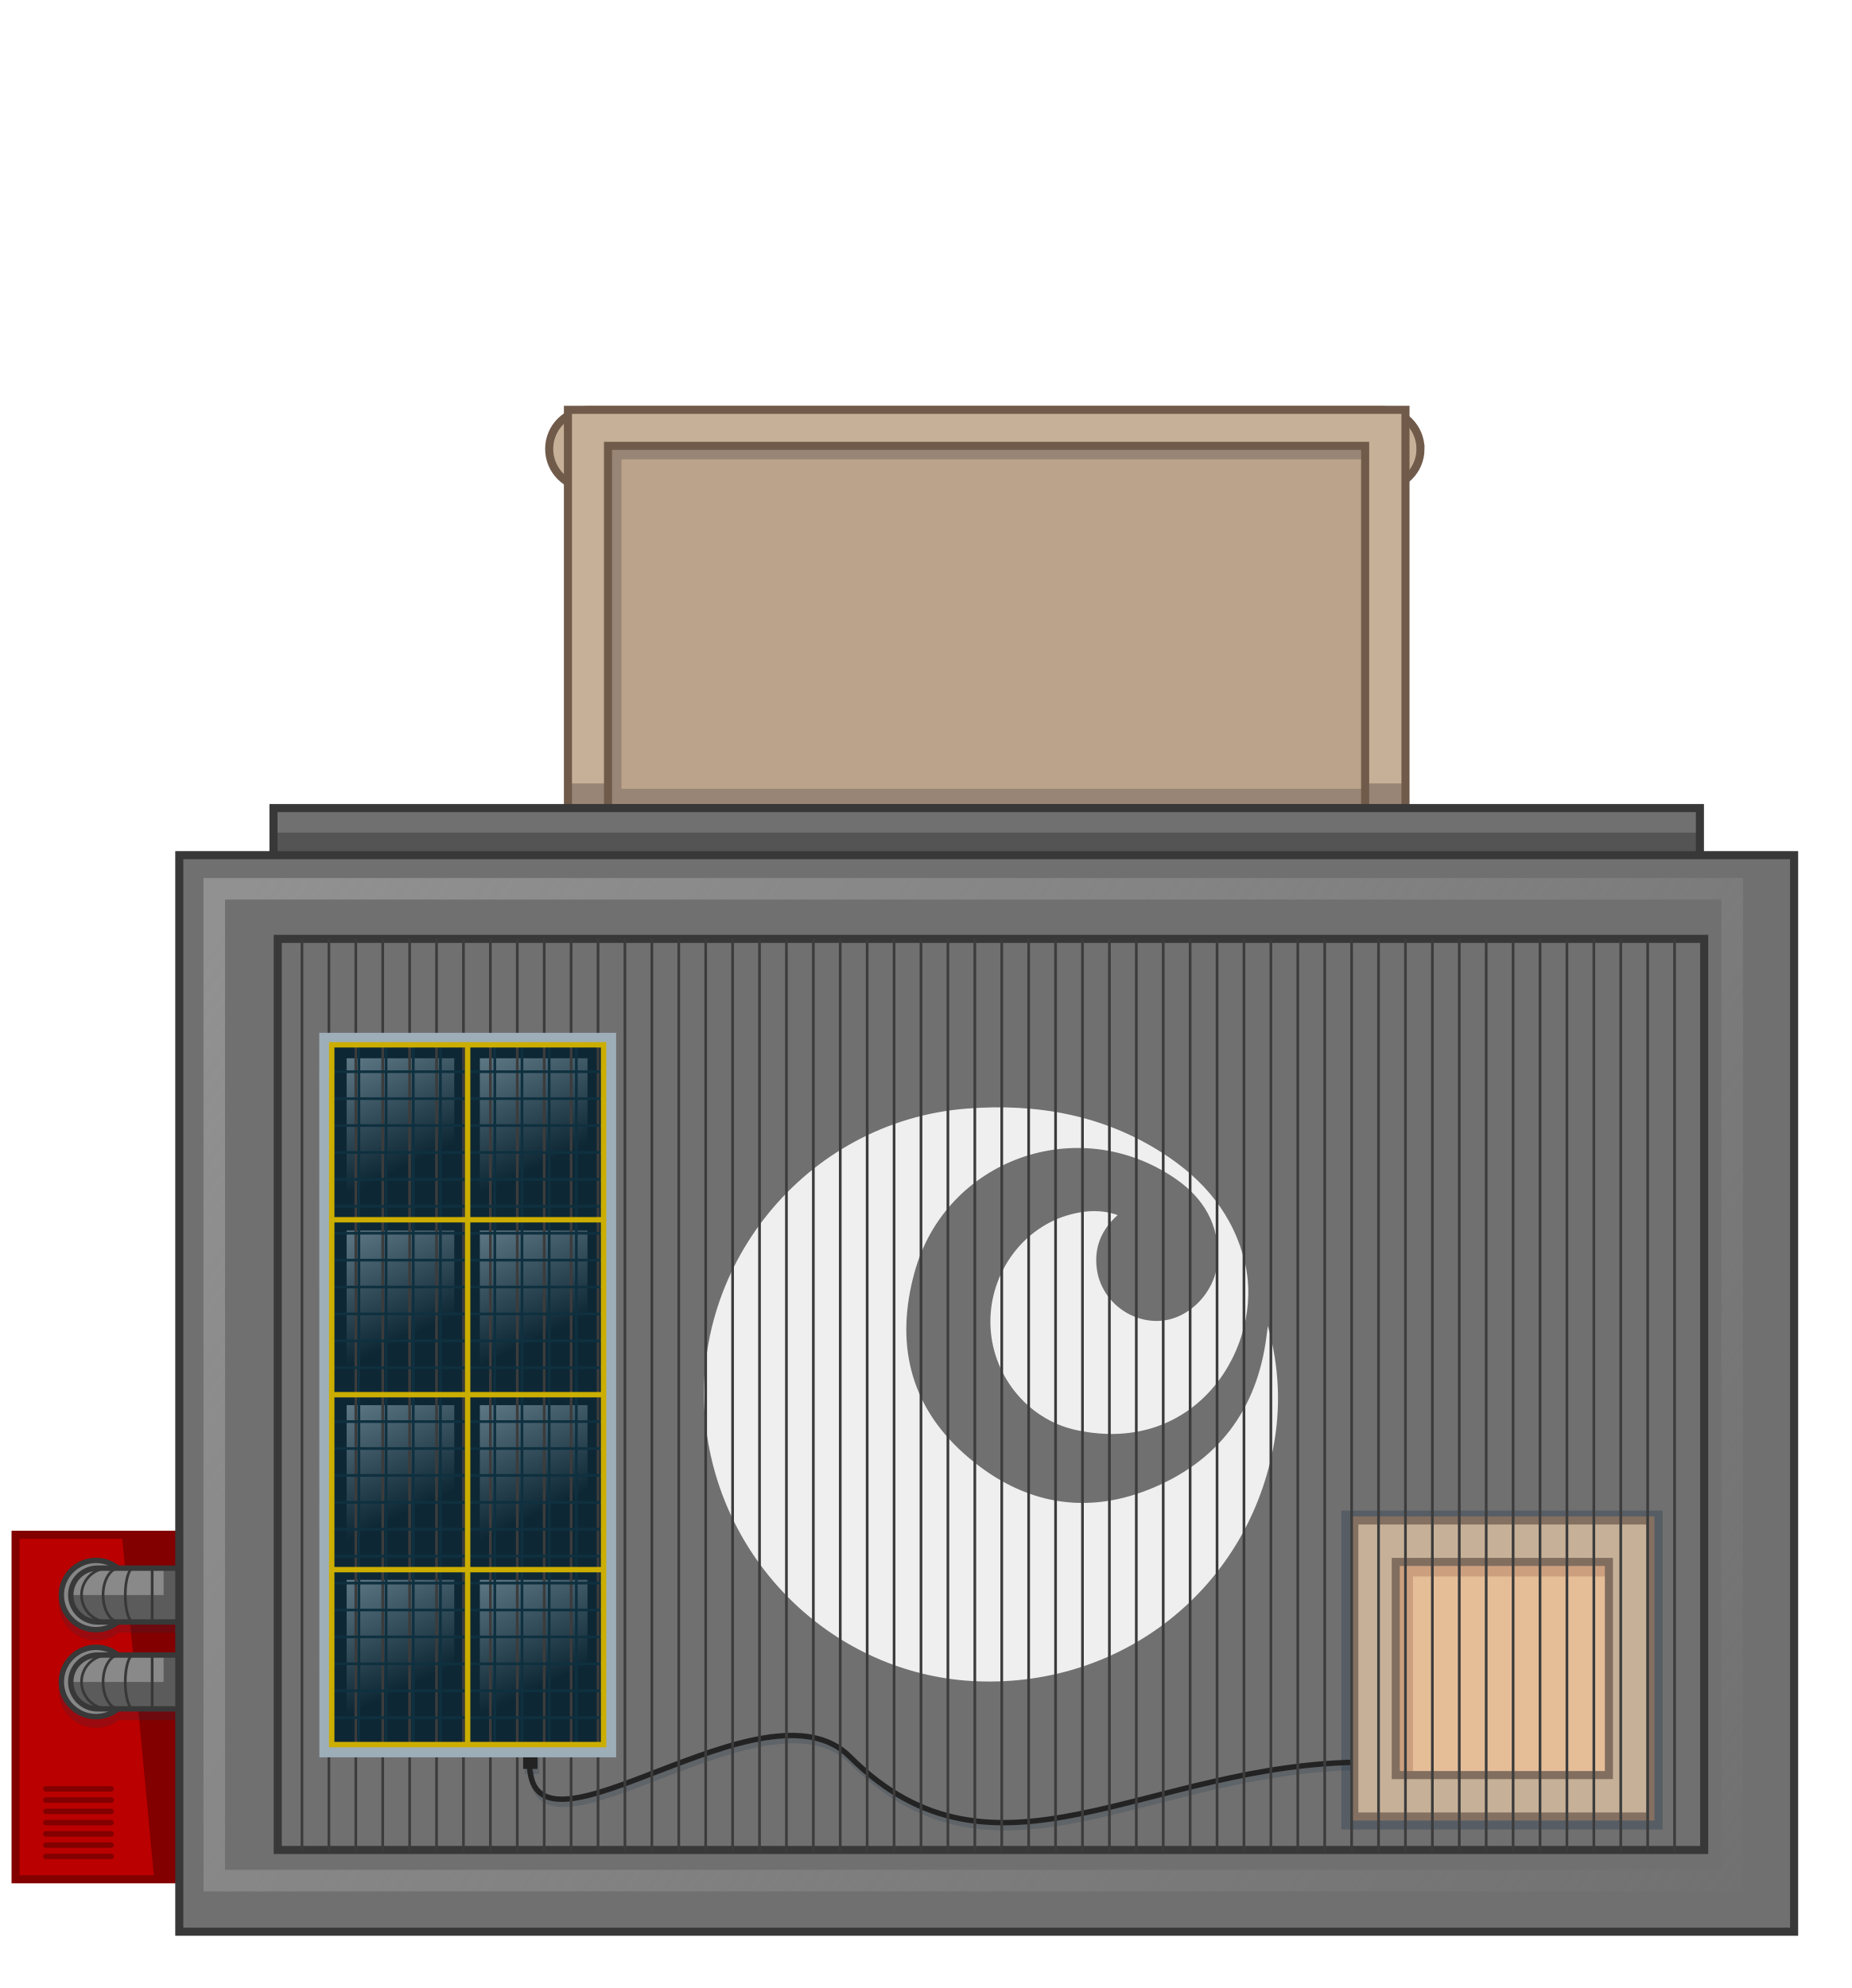
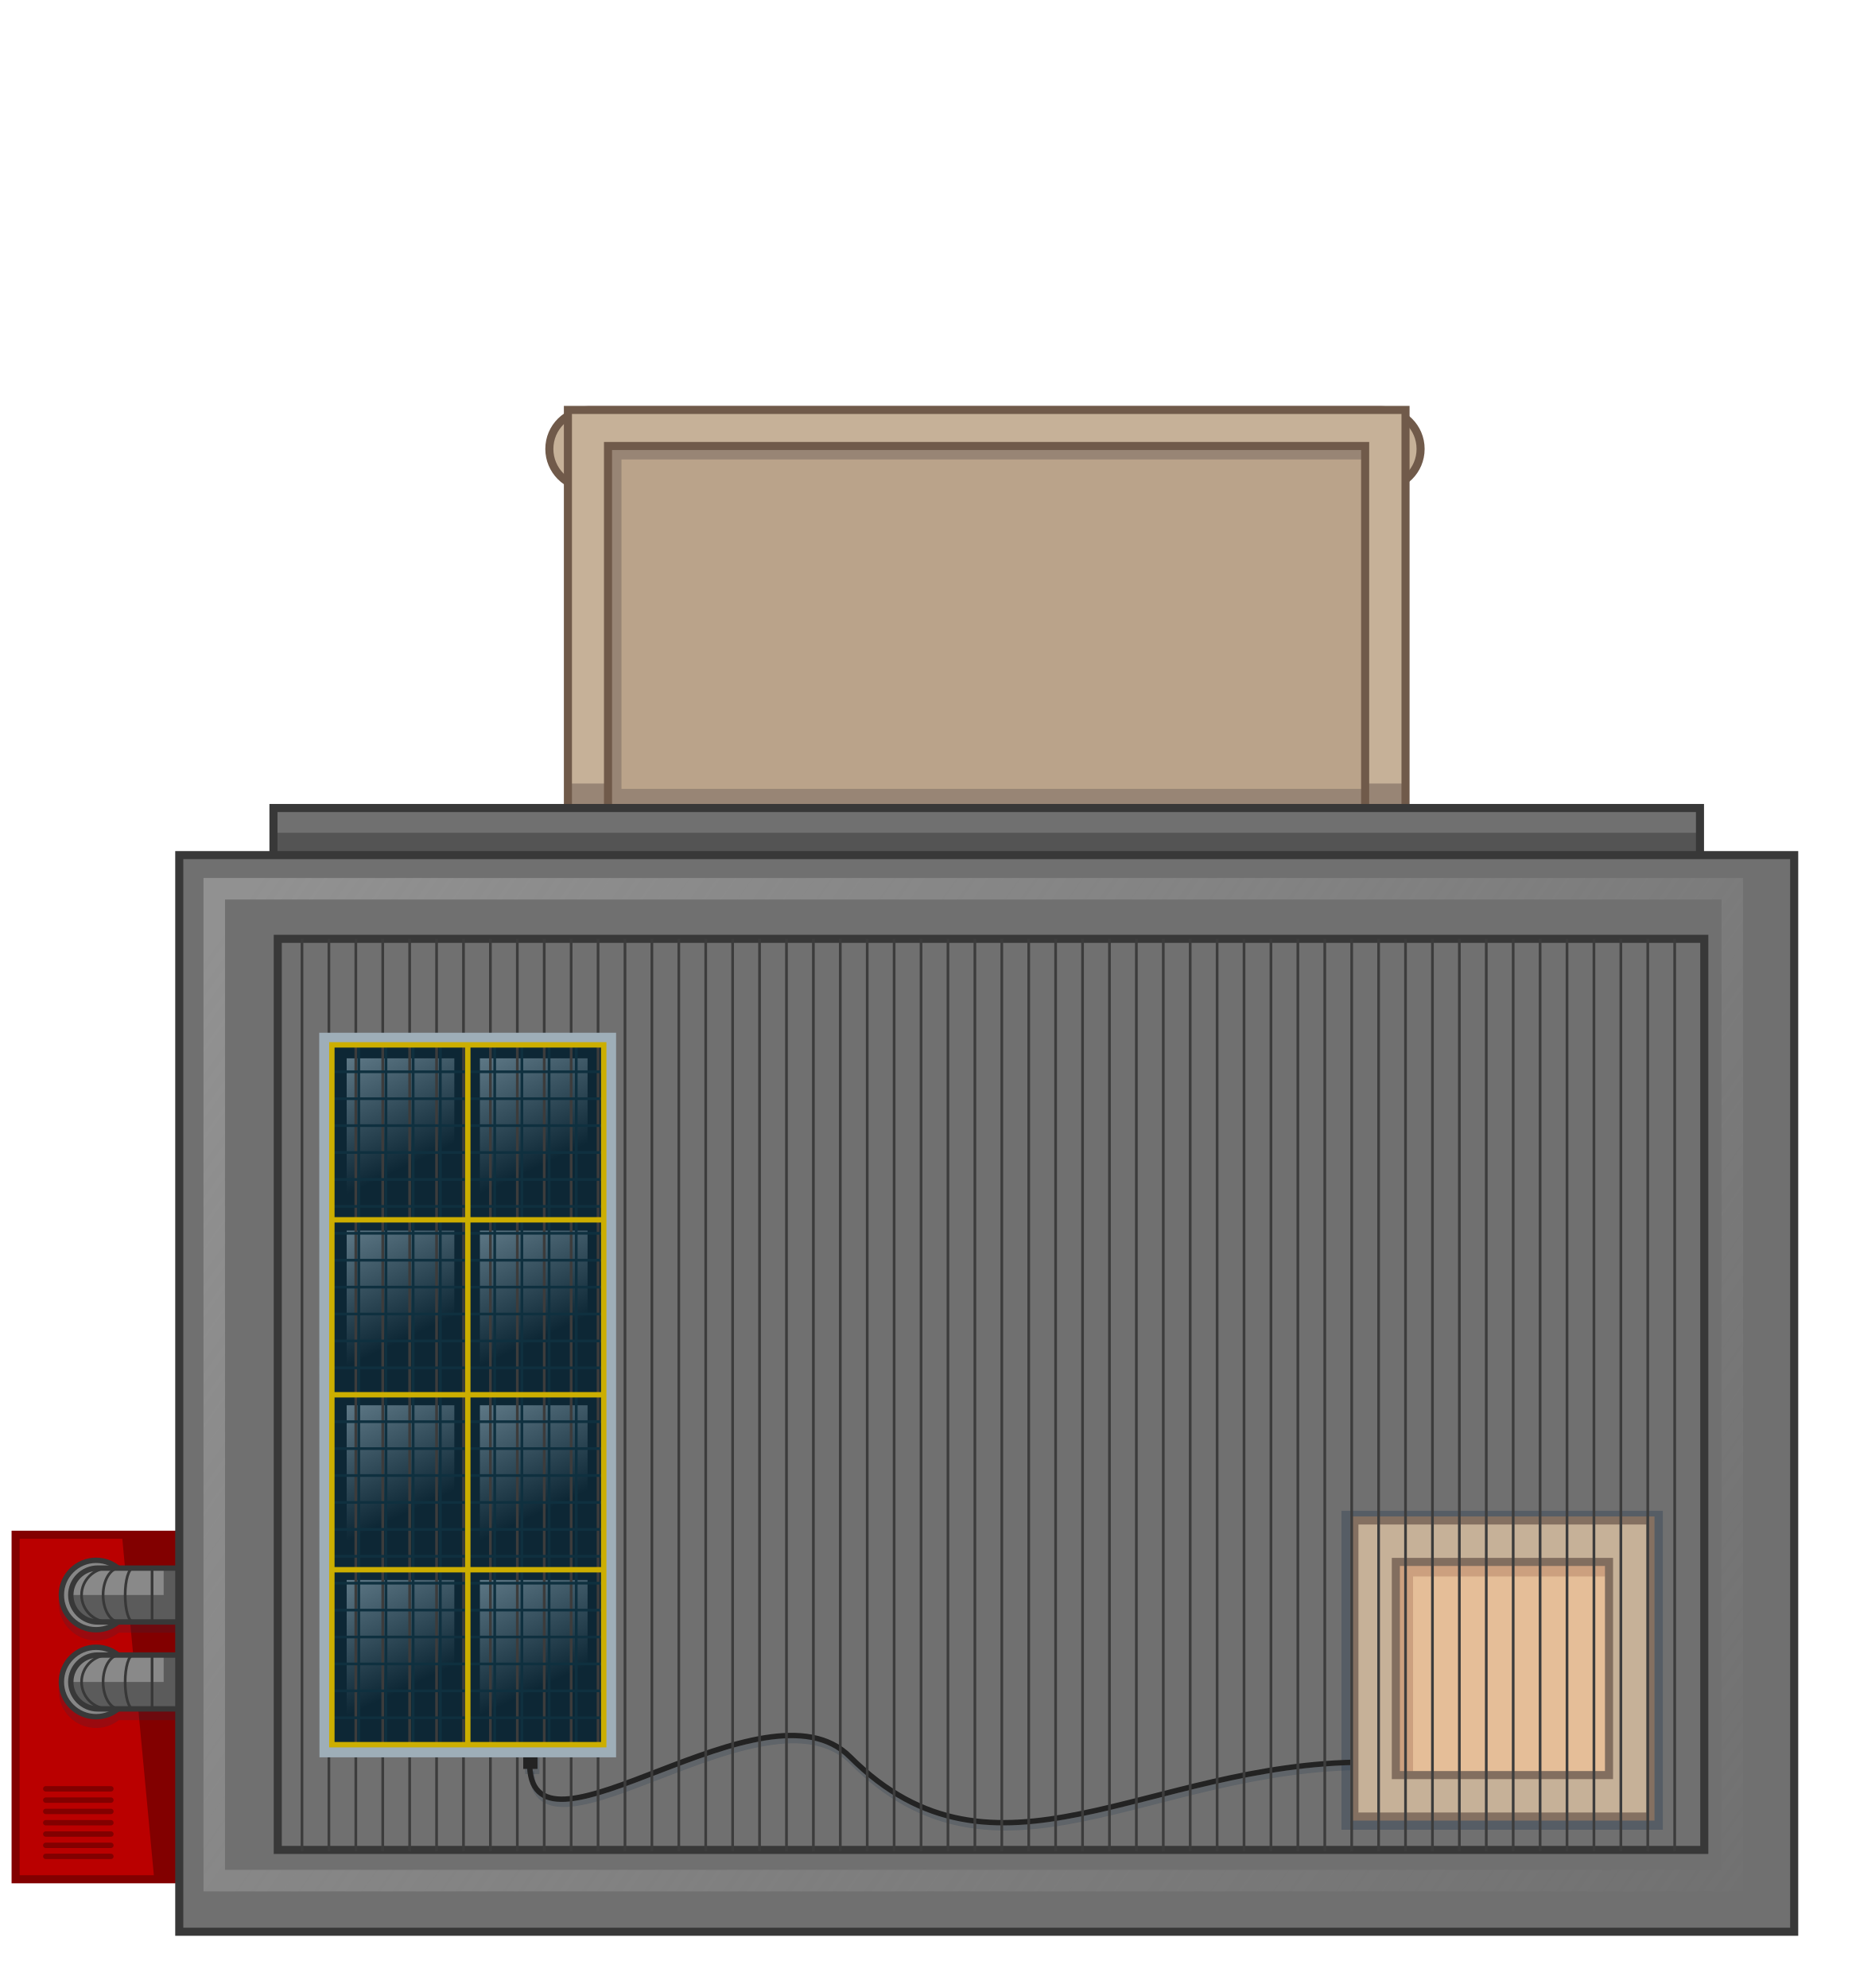
- <svg xmlns="http://www.w3.org/2000/svg" xmlns:xlink="http://www.w3.org/1999/xlink" id="Layer_1" xml:space="preserve" x="0px" y="0px" width="687.991px" height="738.642px" viewBox="0 0 687.991 738.642" version="1.1" enable-background="new 0 0 687.991 738.642">
-   <defs id="defs11677">
-     <linearGradient id="linearGradient13196" y2="725.49" gradientUnits="userSpaceOnUse" y1="325.49" x2="658.07" x1="96.072">
-       <stop id="stop3679" stop-color="#919191" offset="0" />
-       <stop id="stop3681" stop-opacity="0" stop-color="#919191" offset="1" />
-     </linearGradient>
-     <linearGradient id="SVGID_3_" y2="431.84" gradientUnits="userSpaceOnUse" y1="379.84" x2="154.04" x1="129.54">
-       <stop id="stop4016" stop-color="#728c9a" offset="0" />
-       <stop id="stop4018" stop-color="#0d2735" offset="1" />
-     </linearGradient>
-     <linearGradient id="linearGradient13513" x1="179.04" xlink:href="#SVGID_3_" gradientUnits="userSpaceOnUse" y1="573.64" gradientTransform="translate(5.22e-7 -.0000043992)" x2="203.54" y2="625.64" />
-     <linearGradient id="linearGradient13516" x1="129.54" xlink:href="#SVGID_3_" gradientUnits="userSpaceOnUse" y1="573.64" gradientTransform="translate(5.22e-7 -.0000043992)" x2="154.04" y2="625.64" />
-     <linearGradient id="linearGradient13519" x1="179.04" xlink:href="#SVGID_3_" gradientUnits="userSpaceOnUse" y1="508.74" gradientTransform="translate(4.78e-7 -.0000043992)" x2="203.54" y2="560.74" />
-     <linearGradient id="linearGradient13522" x1="129.54" xlink:href="#SVGID_3_" gradientUnits="userSpaceOnUse" y1="508.74" gradientTransform="translate(5.22e-7 -.0000043992)" x2="154.04" y2="560.74" />
-     <linearGradient id="linearGradient13525" x1="179.04" xlink:href="#SVGID_3_" gradientUnits="userSpaceOnUse" y1="443.84" gradientTransform="translate(5.22e-7 -.0000043992)" x2="203.54" y2="495.84" />
-     <linearGradient id="linearGradient13528" x1="129.54" xlink:href="#SVGID_3_" gradientUnits="userSpaceOnUse" y1="443.84" gradientTransform="translate(5.22e-7 -.0000043992)" x2="154.04" y2="495.84" />
-     <linearGradient id="linearGradient13531" x1="179.04" xlink:href="#SVGID_3_" gradientUnits="userSpaceOnUse" y1="379.84" gradientTransform="translate(5.22e-7 -.0000043992)" x2="203.54" y2="431.84" />
-     <linearGradient id="linearGradient13534" x1="129.54" xlink:href="#SVGID_3_" gradientUnits="userSpaceOnUse" y1="379.84" gradientTransform="translate(5.22e-7 -.0000043992)" x2="154.04" y2="431.84" />
-   </defs>
-   <path id="path3584" d="m527.79 166.8c0 7.977-6.466 14.441-14.441 14.441h-294.86c-7.976 0-14.441-6.465-14.441-14.441 0-7.975 6.465-14.44 14.441-14.44h294.86c7.97 0 14.44 6.47 14.44 14.44z" stroke="#705a4a" stroke-miterlimit="10" stroke-width="3" fill="#c6b198" />
-   <rect id="rect3588" height="128" width="61" stroke="#820000" stroke-miterlimit="10" y="570.24" x="5.79" stroke-width="3" fill="#ba0000" />
-   <polygon id="polygon3590" points="66.791 698.24 57.29 698.24 45.29 570.24 66.791 570.24" fill="#820000" />
-   <path id="path3592" opacity=".2" fill="#183049" d="m67.791 584.64h-23.703c-2.339-1.795-5.254-2.875-8.423-2.875-7.651 0-13.875 6.225-13.875 13.875s6.224 13.875 13.875 13.875c3.169 0 6.084-1.08 8.423-2.875h23.702v-22z" />
-   <path id="path3594" opacity=".2" fill="#183049" d="m67.791 617.14h-23.703c-2.339-1.795-5.254-2.875-8.423-2.875-7.651 0-13.875 6.225-13.875 13.875s6.224 13.875 13.875 13.875c3.169 0 6.084-1.08 8.423-2.875h23.702v-22z" />
-   <circle id="circle3600" r="12.875" d="m 48.54,592.64 c 0,7.111 -5.764,12.875 -12.875,12.875 -7.111,0 -12.875,-5.764 -12.875,-12.875 0,-7.111 5.764,-12.875 12.875,-12.875 7.111,0 12.875,5.764 12.875,12.875 z" stroke="#383838" cy="592.64" cx="35.665" stroke-miterlimit="10" stroke-width="2" fill="#878787" />
-   <circle id="circle3620" r="12.875" d="m 48.54,624.93 c 0,7.111 -5.764,12.875 -12.875,12.875 -7.111,0 -12.875,-5.764 -12.875,-12.875 0,-7.111 5.764,-12.875 12.875,-12.875 7.111,0 12.875,5.764 12.875,12.875 z" stroke="#383838" cy="624.93" cx="35.665" stroke-miterlimit="10" stroke-width="2" fill="#878787" />
-   <path id="path3622" d="m66.791 634.93h-30.5c-5.523 0-10-4.478-10-10s4.477-10 10-10h30.5v20zm0-32.29h-30.5c-5.523 0-10-4.478-10-10s4.477-10 10-10h30.5v20z" fill="#5b5b5b" />
-   <path id="path3624" d="m60.791 614.93h-24.5c-5.523 0-10 4.478-10 10h34.5v-10zm0-32.29h-24.5c-5.523 0-10 4.478-10 10h34.5v-10z" fill="#898989" />
-   <path id="line3632" stroke="#383838" fill="none" stroke-miterlimit="10" d="m56.54 634.93v-20m-7 20c-1.657 0-3-4.478-3-10s1.343-10 3-10m-5.25 20c-3.314 0-6-4.478-6-10s2.686-10 6-10m-4 20c-5.523 0-10-4.478-10-10s4.477-10 10-10m16.25-12.29v-20m-7 20c-1.657 0-3-4.478-3-10s1.343-10 3-10m-5.25 20c-3.314 0-6-4.478-6-10s2.686-10 6-10m-4 20c-5.523 0-10-4.478-10-10s4.477-10 10-10" />
-   <path id="path3634" d="m66.791 634.93h-30.5c-5.523 0-10-4.478-10-10s4.477-10 10-10h30.5v20zm0-32.29h-30.5c-5.523 0-10-4.478-10-10s4.477-10 10-10h30.5v20z" stroke="#383838" stroke-miterlimit="10" stroke-width="2" fill="none" />
-   <path id="line3650" d="m17.04 689.74h24.25m-24.25-4.18h24.25m-24.25-4.18h24.25m-24.25-16.74h24.25m-24.25 4.18h24.25m-24.25 4.19h24.25m-24.25 4.18h24.25" stroke="#820000" stroke-linecap="round" stroke-miterlimit="10" stroke-width="2" fill="none" />
-   <rect id="rect3654" height="147.98" width="311.19" y="152.27" x="211.02" fill="#c6b198" />
-   <rect id="rect3656" height="134.58" width="281.32" y="165.66" x="225.91" fill="#baa38a" />
-   <path id="polygon3658" d="m507.23 165.66h-281.32v134.58h5v-129.58h276.32z" fill="#988575" />
-   <path id="polygon3660" d="m226.36 291.08h-15.34v9.16h311.19v-9.16h-14.25l-1.26 2h-279.7z" fill="#988575" />
-   <path id="rect3662" d="m225.91 165.66h281.32v134.58h-281.32z" stroke="#705a4a" stroke-miterlimit="10" stroke-width="3" fill="none" />
-   <rect id="rect3664" height="147.98" width="311.19" stroke="#705a4a" stroke-miterlimit="10" y="152.27" x="211.02" stroke-width="3" fill="none" />
-   <rect id="rect3668" height="18.294" width="530" stroke-miterlimit="10" y="300.24" x="101.61" fill="#707070" />
-   <rect id="rect3670" height="9.147" width="530" y="309.39" x="101.61" fill="#545454" />
-   <rect id="rect3672" height="18.294" width="530" stroke="#383838" stroke-miterlimit="10" y="300.24" x="101.61" stroke-width="3" fill="none" />
-   <rect id="rect3676" height="400" width="600" stroke="#383838" stroke-miterlimit="10" y="317.73" x="66.613" stroke-width="3" fill="#707070" />
-   <path id="path3683" d="m647.61 702.74h-572v-376.5h572v376.5zm-564-8h556v-360.5h-556v360.5z" fill="url(#linearGradient13196)" />
-   <path id="path3689" fill="#efefef" fill-rule="evenodd" clip-rule="evenodd" d="m471.08 492.66c4.268 15.234 4.939 30.533 1.865 45.971-10.387 52.139-55.922 87.961-109.42 86.07-51.273-1.809-94.275-41.445-101.07-93.168-7.875-59.926 36.756-115.1 97.039-119.66 25.774-1.947 50.366 2.348 72.472 16.541 15.342 9.846 26.555 23.057 30.713 41.285 6.822 29.918-17.334 71.301-62.676 61.67-18.613-3.951-31.87-21.027-32.024-39.951-0.154-18.801 12.409-35.705 29.985-40.242 5.629-1.453 11.281-1.818 17.305 0.287-6.168 5.551-8.793 12.168-7.738 20.01 1.523 11.357 11.828 19.828 23.25 19.299 11.109-0.512 21.092-10.922 21.678-22.791 0.645-13.049-5.402-22.969-15.715-30.041-36.334-24.934-85.44-7.061-96.952 34.822-7.109 25.854-2.068 49.021 18.265 67.225 20.009 17.906 43.446 23.555 68.823 13.443 25.482-10.15 40.219-29.502 43.707-57 0.16-1.27 0.33-2.53 0.49-3.78z" />
-   <rect id="rect3905" height="338.52" width="530" stroke="#383838" stroke-miterlimit="10" y="348.84" x="103.2" stroke-width="3" fill="none" />
-   <rect id="rect3909" opacity=".3" height="118.48" width="119.36" y="561.27" x="498.4" fill="#183049" />
-   <rect id="rect3917" opacity=".2" height="9.047" width="5.344" y="650.1" x="195.07" fill="#183049" />
-   <path id="path3919" opacity=".2" d="m197.49 658.14c1.5 40.5 87.549-34.975 119-3.523 53.884 53.884 110.1 2.023 191.5 2.023" stroke="#183049" stroke-miterlimit="10" stroke-width="2" fill="none" />
-   <rect id="rect3923" height="9.047" width="5.344" y="648.2" x="194.37" fill="#232323" />
-   <path id="path3925" d="m196.79 656.24c1.5 40.5 87.549-34.975 119-3.523 53.883 53.884 110.1 2.023 191.5 2.023" stroke="#232323" stroke-miterlimit="10" stroke-width="2" fill="none" />
-   <rect id="rect3929" height="260" width="101" y="388.2" x="123.25" fill="#0d2735" />
-   <line id="line3959" y2="518.2" y1="518.2" stroke="#0f303f" stroke-miterlimit="10" x2="121.75" x1="225.75" fill="none" />
-   <line id="line3993" x1="173.75" x2="173.75" stroke="#0f303f" stroke-miterlimit="10" y1="388.2" y2="648.2" fill="none" />
-   <rect id="rect4020" height="55" width="40" y="393.2" x="128.79" fill="url(#linearGradient13534)" />
-   <rect id="rect4027" height="55" width="40" y="393.2" x="178.29" fill="url(#linearGradient13531)" />
-   <rect id="rect4034" height="55" width="40" y="457.2" x="128.79" fill="url(#linearGradient13528)" />
-   <rect id="rect4041" height="55" width="40" y="457.2" x="178.29" fill="url(#linearGradient13525)" />
-   <rect id="rect4048" height="55" width="40" y="522.09" x="128.79" fill="url(#linearGradient13522)" />
-   <rect id="rect4055" height="55" width="40" y="522.09" x="178.29" fill="url(#linearGradient13519)" />
-   <rect id="rect4062" height="55" width="40" y="586.99" x="128.79" fill="url(#linearGradient13516)" />
-   <rect id="rect4069" height="55" width="40" y="586.99" x="178.29" fill="url(#linearGradient13513)" />
-   <rect id="rect4073" height="110" width="110" stroke="#847061" stroke-miterlimit="10" y="564.93" x="503.2" stroke-width="3" fill="#c6b198" />
-   <rect id="rect4075" height="79.2" width="79.2" y="580.33" x="518.6" fill="#e5be98" />
-   <polygon id="polygon4077" points="518.6 659.53 525 659.53 525 585.73 597.8 585.73 597.8 580.33 518.6 580.33" transform="translate(0 -.0000043992)" fill="#cca07f" />
-   <rect id="rect4079" height="79.2" width="79.2" stroke="#826e5f" stroke-miterlimit="10" y="580.33" x="518.6" stroke-width="3" fill="none" />
-   <path id="line13651" stroke="#3c3c3c" fill="none" stroke-miterlimit="10" d="m232.2 348.84v339m390-339v339m-10-339v339m-10-339v339m-10-339v339m-10-339v339m-10-339v339m-10-339v339m-10-339v339m-10-339v339m-10-339v339m-10-339v339m-10-339v339m-10-339v339m-10-339v339m-10-339v339m-10-339v339m-10-339v339m-10-339v339m-10-339v339m-10-339v339m-10-339v339m-10-339v339m-10-339v339m-10-339v339m-10-339v339m-10-339v339m-10-339v339m-10-339v339m-10-339v339m-10-339v339m-10-339v339m-10-339v339m-10-339v339m-10-339v339m-10-339v339m-10-339v339m-10-339v339m-10-339v339m-10-339v339m-20-339v339m-10-339v339m-10-339v339m-10-339v339m-10-339v339m-10-339v339m-10-339v339m-10-339v339m-10-339v339m-10-339v339m-10-339v339m-10-339v339" />
-   <path id="line4001" stroke="#0f303f" fill="none" stroke-miterlimit="10" d="m214.15 388.2v260m-10.1-260v260m-10.1-260v260m-10.1-260v260m-20.2-260v260m-10.1-260v260m-10.1-260v260m-10.1-260v260m92.4-10h-104m104-10h-104m104-10h-104m104-10h-104m104-10h-104m104-10h-104m104-10h-104m104-10h-104m104-10h-104m104-10h-104m104-10h-104m104-10h-104m104-20h-104m104-10h-104m104-10h-104m104-10h-104m104-10h-104m104-10h-104m104-10h-104m104-10h-104m104-10h-104m104-10h-104m104-10h-104m104-10h-104" />
-   <path id="path13768" stroke="#9eaeb8" stroke-width="4" fill="none" d="m120.62 385.74h106.31v265.2h-106.26z" />
-   <path id="line4013" d="m224.16 583.2h-100.82m100.91-130h-101.08m101.17 65h-101.26m50.674-130v260m-50.5-260h101v260h-101z" stroke="#ccae00" stroke-miterlimit="10" stroke-width="2" fill="none" />
+ <svg xmlns="http://www.w3.org/2000/svg" version="1.1" id="Layer_1" x="0px" y="0px" viewBox="0 0 688 738.6" style="enable-background:new 0 0 688 738.6;" xml:space="preserve">
+   <style type="text/css">
+ 	.st0{fill:#C6B198;stroke:#705A4A;stroke-width:3;stroke-miterlimit:10;}
+ 	.st1{fill:#BA0000;stroke:#820000;stroke-width:3;stroke-miterlimit:10;}
+ 	.st2{fill:#820000;}
+ 	.st3{opacity:0.2;fill:#183049;enable-background:new    ;}
+ 	.st4{fill:#878787;stroke:#383838;stroke-width:2;stroke-miterlimit:10;}
+ 	.st5{fill:#5B5B5B;}
+ 	.st6{fill:#898989;}
+ 	.st7{fill:none;stroke:#383838;stroke-miterlimit:10;}
+ 	.st8{fill:none;stroke:#383838;stroke-width:2;stroke-miterlimit:10;}
+ 	.st9{fill:none;stroke:#820000;stroke-width:2;stroke-linecap:round;stroke-miterlimit:10;}
+ 	.st10{fill:#C6B198;}
+ 	.st11{fill:#BAA38A;}
+ 	.st12{fill:#988575;}
+ 	.st13{fill:none;stroke:#705A4A;stroke-width:3;stroke-miterlimit:10;}
+ 	.st14{fill:#707070;}
+ 	.st15{fill:#545454;}
+ 	.st16{fill:none;stroke:#383838;stroke-width:3;stroke-miterlimit:10;}
+ 	.st17{fill:#707070;stroke:#383838;stroke-width:3;stroke-miterlimit:10;}
+ 	.st18{fill:url(#SVGID_1_);}
+ 	.st19{opacity:0.3;fill:#183049;enable-background:new    ;}
+ 	.st20{opacity:0.2;fill:none;stroke:#183049;stroke-width:2;stroke-miterlimit:10;enable-background:new    ;}
+ 	.st21{fill:#232323;}
+ 	.st22{fill:none;stroke:#232323;stroke-width:2;stroke-miterlimit:10;}
+ 	.st23{fill:#0D2735;}
+ 	.st24{fill:none;stroke:#0F303F;stroke-miterlimit:10;}
+ 	.st25{fill:url(#SVGID_00000171719522107680921250000001684180785697445524_);}
+ 	.st26{fill:url(#SVGID_00000054247999265254137120000002798419057631739569_);}
+ 	.st27{fill:url(#SVGID_00000120555533451227450720000006868326530100654981_);}
+ 	.st28{fill:url(#SVGID_00000061469848409590989590000016403286254815034286_);}
+ 	.st29{fill:url(#SVGID_00000163064185786220810070000015934983060790873769_);}
+ 	.st30{fill:url(#SVGID_00000007397508546562853010000017578303078639970751_);}
+ 	.st31{fill:url(#SVGID_00000146496746732753501290000016468307235839030974_);}
+ 	.st32{fill:url(#SVGID_00000059282214135552746630000001393310476234907312_);}
+ 	.st33{fill:#C6B198;stroke:#847061;stroke-width:3;stroke-miterlimit:10;}
+ 	.st34{fill:#E5BE98;}
+ 	.st35{fill:#CCA07F;}
+ 	.st36{fill:none;stroke:#826E5F;stroke-width:3;stroke-miterlimit:10;}
+ 	.st37{fill:none;stroke:#3C3C3C;stroke-miterlimit:10;}
+ 	.st38{fill:none;stroke:#9EAEB8;stroke-width:4;}
+ 	.st39{fill:none;stroke:#CCAE00;stroke-width:2;stroke-miterlimit:10;}
+ </style>
+   <path class="st0" d="M527.8,166.8c0,8-6.5,14.4-14.4,14.4H218.5c-8,0-14.4-6.5-14.4-14.4c0-8,6.5-14.4,14.4-14.4h294.9  C521.3,152.4,527.8,158.8,527.8,166.8L527.8,166.8z" />
+   <rect x="5.8" y="570.2" class="st1" width="61" height="128" />
+   <polygon class="st2" points="66.8,698.2 57.3,698.2 45.3,570.2 66.8,570.2 " />
+   <path class="st3" d="M67.8,584.6H44.1c-2.3-1.8-5.3-2.9-8.4-2.9c-7.7,0-13.9,6.2-13.9,13.9s6.2,13.9,13.9,13.9  c3.2,0,6.1-1.1,8.4-2.9h23.7L67.8,584.6L67.8,584.6z" />
+   <path class="st3" d="M67.8,617.1H44.1c-2.3-1.8-5.3-2.9-8.4-2.9c-7.7,0-13.9,6.2-13.9,13.9S28,642,35.7,642c3.2,0,6.1-1.1,8.4-2.9  h23.7L67.8,617.1L67.8,617.1z" />
+   <circle class="st4" cx="35.7" cy="592.6" r="12.9" />
+   <circle class="st4" cx="35.7" cy="624.9" r="12.9" />
+   <path class="st5" d="M66.8,634.9H36.3c-5.5,0-10-4.5-10-10s4.5-10,10-10h30.5V634.9z M66.8,602.6H36.3c-5.5,0-10-4.5-10-10  s4.5-10,10-10h30.5V602.6z" />
+   <path class="st6" d="M60.8,614.9H36.3c-5.5,0-10,4.5-10,10h34.5V614.9z M60.8,582.6H36.3c-5.5,0-10,4.5-10,10h34.5V582.6z" />
+   <g>
+     <path class="st7" d="M56.5,634.9v-20 M49.5,634.9c-1.7,0-3-4.5-3-10s1.3-10,3-10 M44.3,634.9c-3.3,0-6-4.5-6-10s2.7-10,6-10    M40.3,634.9c-5.5,0-10-4.5-10-10s4.5-10,10-10 M56.5,602.6v-20 M49.5,602.6c-1.7,0-3-4.5-3-10s1.3-10,3-10 M44.3,602.6   c-3.3,0-6-4.5-6-10s2.7-10,6-10 M40.3,602.6c-5.5,0-10-4.5-10-10s4.5-10,10-10" />
+     <path class="st8" d="M66.8,634.9H36.3c-5.5,0-10-4.5-10-10s4.5-10,10-10h30.5V634.9z M66.8,602.6H36.3c-5.5,0-10-4.5-10-10   s4.5-10,10-10h30.5V602.6z" />
+     <path class="st9" d="M17,689.7h24.2 M17,685.6h24.2 M17,681.4h24.2 M17,664.6h24.2 M17,668.8h24.2 M17,673h24.2 M17,677.2h24.2" />
+   </g>
+   <rect x="211" y="152.3" class="st10" width="311.2" height="148" />
+   <rect x="225.9" y="165.7" class="st11" width="281.3" height="134.6" />
+   <path class="st12" d="M507.2,165.7H225.9v134.6h5V170.7h276.3V165.7z" />
+   <path class="st12" d="M226.4,291.1H211v9.2h311.2v-9.2H508l-1.3,2H227L226.4,291.1z" />
+   <g>
+     <path class="st13" d="M225.9,165.7h281.3v134.6H225.9V165.7z" />
+     <rect x="211" y="152.3" class="st13" width="311.2" height="148" />
+     <rect x="101.6" y="300.2" class="st14" width="530" height="18.3" />
+   </g>
+   <rect x="101.6" y="309.4" class="st15" width="530" height="9.1" />
+   <rect x="101.6" y="300.2" class="st16" width="530" height="18.3" />
+   <rect x="66.6" y="317.7" class="st17" width="600" height="400" />
+   <linearGradient id="SVGID_1_" gradientUnits="userSpaceOnUse" x1="96.07" y1="414.507" x2="658.068" y2="14.507" gradientTransform="matrix(1 0 0 -1 0 740)">
+     <stop offset="0" style="stop-color:#919191" />
+     <stop offset="1" style="stop-color:#919191;stop-opacity:0" />
+   </linearGradient>
+   <path class="st18" d="M647.6,702.7h-572V326.2h572V702.7z M83.6,694.7h556V334.2h-556V694.7z" />
+   <rect x="103.2" y="348.8" class="st16" width="530" height="338.5" />
+   <rect x="498.4" y="561.3" class="st19" width="119.4" height="118.5" />
+   <rect x="195.1" y="650.1" class="st3" width="5.3" height="9" />
+   <path class="st20" d="M197.5,658.1c1.5,40.5,87.5-35,119-3.5c53.9,53.9,110.1,2,191.5,2" />
+   <rect x="194.4" y="648.2" class="st21" width="5.3" height="9" />
+   <path class="st22" d="M196.8,656.2c1.5,40.5,87.5-35,119-3.5c53.9,53.9,110.1,2,191.5,2" />
+   <rect x="123.2" y="388.2" class="st23" width="101" height="260" />
+   <line class="st24" x1="225.8" y1="518.2" x2="121.8" y2="518.2" />
+   <line class="st24" x1="173.8" y1="388.2" x2="173.8" y2="648.2" />
+   <linearGradient id="SVGID_00000109012920279042644500000015228385074231932562_" gradientUnits="userSpaceOnUse" x1="129.539" y1="360.159" x2="154.039" y2="308.159" gradientTransform="matrix(1 0 0 -1 0 740)">
+     <stop offset="0" style="stop-color:#728C9A" />
+     <stop offset="1" style="stop-color:#0D2735" />
+   </linearGradient>
+   <rect x="128.8" y="393.2" style="fill:url(#SVGID_00000109012920279042644500000015228385074231932562_);" width="40" height="55" />
+   <linearGradient id="SVGID_00000043437062122952382420000011929455647566270892_" gradientUnits="userSpaceOnUse" x1="179.039" y1="360.159" x2="203.539" y2="308.159" gradientTransform="matrix(1 0 0 -1 0 740)">
+     <stop offset="0" style="stop-color:#728C9A" />
+     <stop offset="1" style="stop-color:#0D2735" />
+   </linearGradient>
+   <rect x="178.3" y="393.2" style="fill:url(#SVGID_00000043437062122952382420000011929455647566270892_);" width="40" height="55" />
+   <linearGradient id="SVGID_00000163759970085351773280000015559391676757340584_" gradientUnits="userSpaceOnUse" x1="129.539" y1="296.159" x2="154.039" y2="244.16" gradientTransform="matrix(1 0 0 -1 0 740)">
+     <stop offset="0" style="stop-color:#728C9A" />
+     <stop offset="1" style="stop-color:#0D2735" />
+   </linearGradient>
+   <rect x="128.8" y="457.2" style="fill:url(#SVGID_00000163759970085351773280000015559391676757340584_);" width="40" height="55" />
+   <linearGradient id="SVGID_00000071536400949483246280000017388336968347433876_" gradientUnits="userSpaceOnUse" x1="179.039" y1="296.159" x2="203.539" y2="244.16" gradientTransform="matrix(1 0 0 -1 0 740)">
+     <stop offset="0" style="stop-color:#728C9A" />
+     <stop offset="1" style="stop-color:#0D2735" />
+   </linearGradient>
+   <rect x="178.3" y="457.2" style="fill:url(#SVGID_00000071536400949483246280000017388336968347433876_);" width="40" height="55" />
+   <linearGradient id="SVGID_00000080902777305907206780000008859940283155364770_" gradientUnits="userSpaceOnUse" x1="129.543" y1="231.261" x2="154.043" y2="179.261" gradientTransform="matrix(1 0 0 -1 0 740)">
+     <stop offset="0" style="stop-color:#728C9A" />
+     <stop offset="1" style="stop-color:#0D2735" />
+   </linearGradient>
+   <rect x="128.8" y="522.1" style="fill:url(#SVGID_00000080902777305907206780000008859940283155364770_);" width="40" height="55" />
+   <linearGradient id="SVGID_00000151544816208415704510000014709429980318690475_" gradientUnits="userSpaceOnUse" x1="179.043" y1="231.261" x2="203.543" y2="179.261" gradientTransform="matrix(1 0 0 -1 0 740)">
+     <stop offset="0" style="stop-color:#728C9A" />
+     <stop offset="1" style="stop-color:#0D2735" />
+   </linearGradient>
+   <rect x="178.3" y="522.1" style="fill:url(#SVGID_00000151544816208415704510000014709429980318690475_);" width="40" height="55" />
+   <linearGradient id="SVGID_00000026122879663106691370000015595689297128526001_" gradientUnits="userSpaceOnUse" x1="129.543" y1="166.361" x2="154.043" y2="114.361" gradientTransform="matrix(1 0 0 -1 0 740)">
+     <stop offset="0" style="stop-color:#728C9A" />
+     <stop offset="1" style="stop-color:#0D2735" />
+   </linearGradient>
+   <rect x="128.8" y="587" style="fill:url(#SVGID_00000026122879663106691370000015595689297128526001_);" width="40" height="55" />
+   <linearGradient id="SVGID_00000073721171719763038990000015922051324058869684_" gradientUnits="userSpaceOnUse" x1="179.043" y1="166.361" x2="203.543" y2="114.361" gradientTransform="matrix(1 0 0 -1 0 740)">
+     <stop offset="0" style="stop-color:#728C9A" />
+     <stop offset="1" style="stop-color:#0D2735" />
+   </linearGradient>
+   <rect x="178.3" y="587" style="fill:url(#SVGID_00000073721171719763038990000015922051324058869684_);" width="40" height="55" />
+   <rect x="503.2" y="564.9" class="st33" width="110" height="110" />
+   <rect x="518.6" y="580.3" class="st34" width="79.2" height="79.2" />
+   <polygon class="st35" points="518.6,659.5 525,659.5 525,585.7 597.8,585.7 597.8,580.3 518.6,580.3 " />
+   <g>
+     <g>
+       <rect x="518.6" y="580.3" class="st36" width="79.2" height="79.2" />
+       <path class="st37" d="M232.2,348.8v339 M622.2,348.8v339 M612.2,348.8v339 M602.2,348.8v339 M592.2,348.8v339 M582.2,348.8v339     M572.2,348.8v339 M562.2,348.8v339 M552.2,348.8v339 M542.2,348.8v339 M532.2,348.8v339 M522.2,348.8v339 M512.2,348.8v339     M502.2,348.8v339 M492.2,348.8v339 M482.2,348.8v339 M472.2,348.8v339 M462.2,348.8v339 M452.2,348.8v339 M442.2,348.8v339     M432.2,348.8v339 M422.2,348.8v339 M412.2,348.8v339 M402.2,348.8v339 M392.2,348.8v339 M382.2,348.8v339 M372.2,348.8v339     M362.2,348.8v339 M352.2,348.8v339 M342.2,348.8v339 M332.2,348.8v339 M322.2,348.8v339 M312.2,348.8v339 M302.2,348.8v339     M292.2,348.8v339 M282.2,348.8v339 M272.2,348.8v339 M262.2,348.8v339 M252.2,348.8v339 M242.2,348.8v339 M222.2,348.8v339     M212.2,348.8v339 M202.2,348.8v339 M192.2,348.8v339 M182.2,348.8v339 M172.2,348.8v339 M162.2,348.8v339 M152.2,348.8v339     M142.2,348.8v339 M132.2,348.8v339 M122.2,348.8v339 M112.2,348.8v339" />
+       <path class="st24" d="M214.1,388.2v260 M204,388.2v260 M193.9,388.2v260 M183.8,388.2v260 M163.6,388.2v260 M153.5,388.2v260     M143.4,388.2v260 M133.3,388.2v260 M225.7,638.2h-104 M225.7,628.2h-104 M225.7,618.2h-104 M225.7,608.2h-104 M225.7,598.2h-104     M225.7,588.2h-104 M225.7,578.2h-104 M225.7,568.2h-104 M225.7,558.2h-104 M225.7,548.2h-104 M225.7,538.2h-104 M225.7,528.2    h-104 M225.7,508.2h-104 M225.7,498.2h-104 M225.7,488.2h-104 M225.7,478.2h-104 M225.7,468.2h-104 M225.7,458.2h-104     M225.7,448.2h-104 M225.7,438.2h-104 M225.7,428.2h-104 M225.7,418.2h-104 M225.7,408.2h-104 M225.7,398.2h-104" />
+     </g>
+     <path class="st38" d="M120.6,385.7h106.3v265.2H120.7L120.6,385.7z" />
+     <path class="st39" d="M224.2,583.2H123.3 M224.2,453.2H123.2 M224.3,518.2H123.1 M173.8,388.2v260 M123.3,388.2h101v260h-101V388.2   z" />
+   </g>
</svg>
